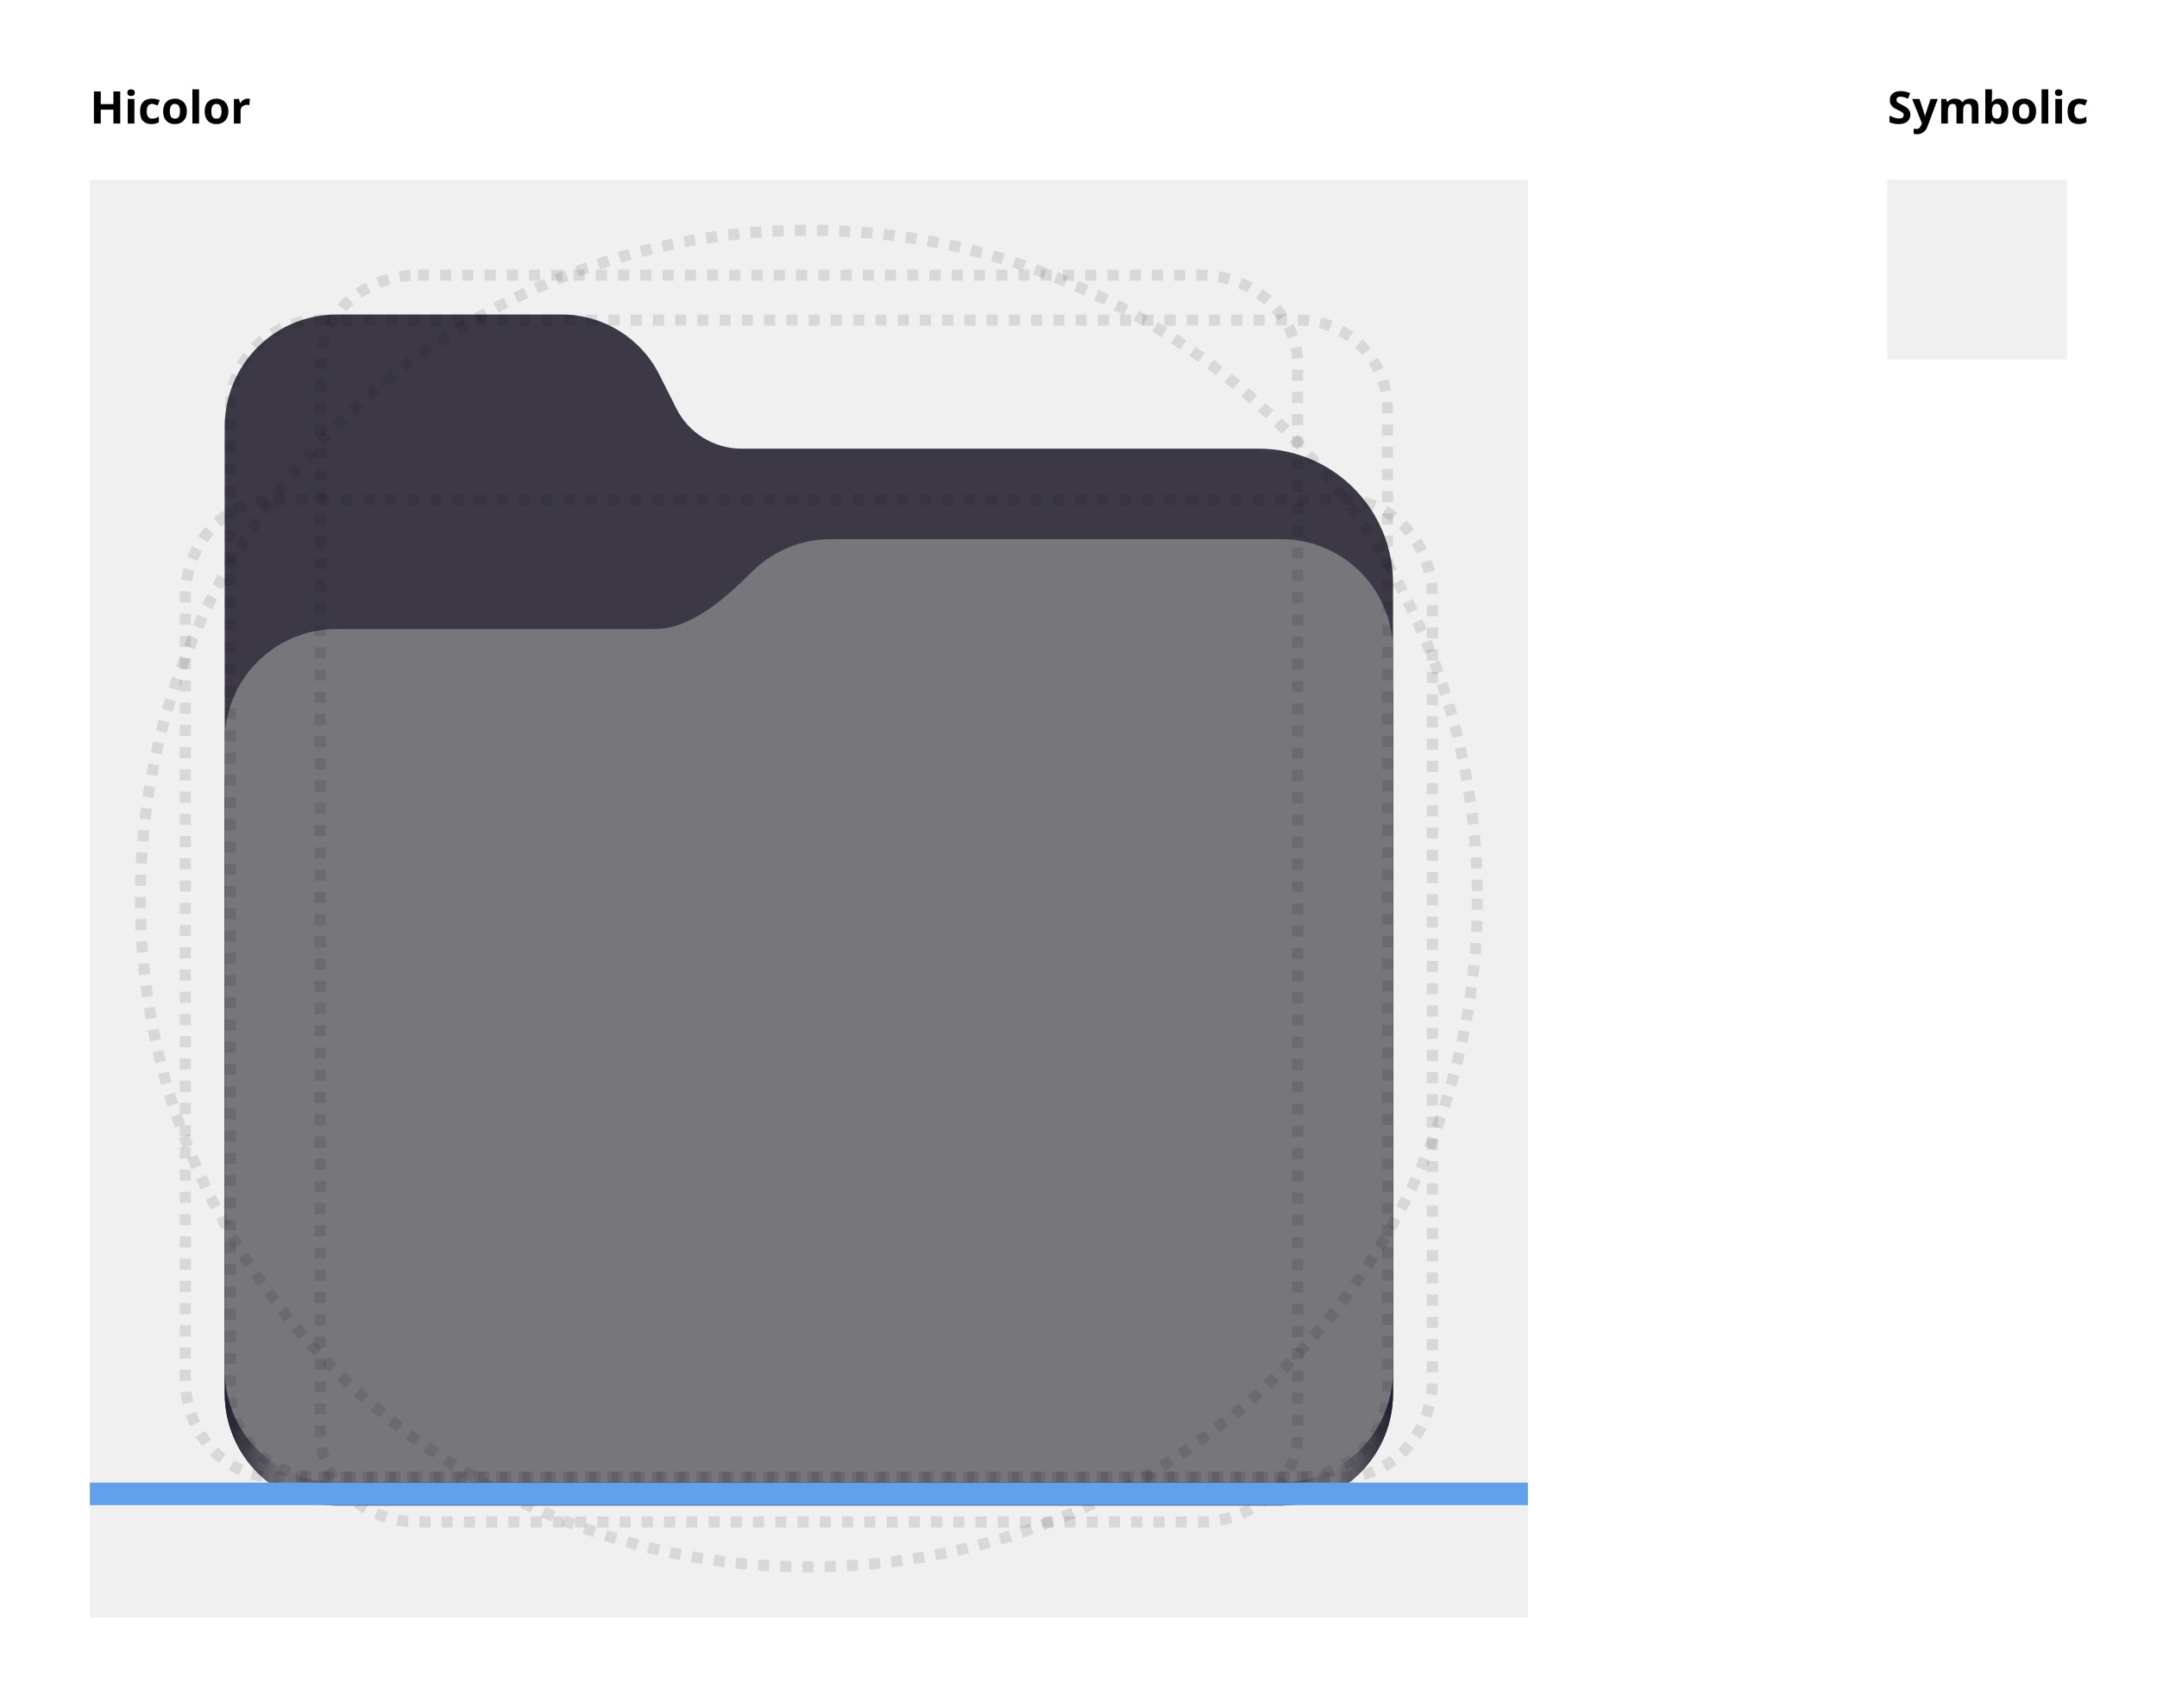
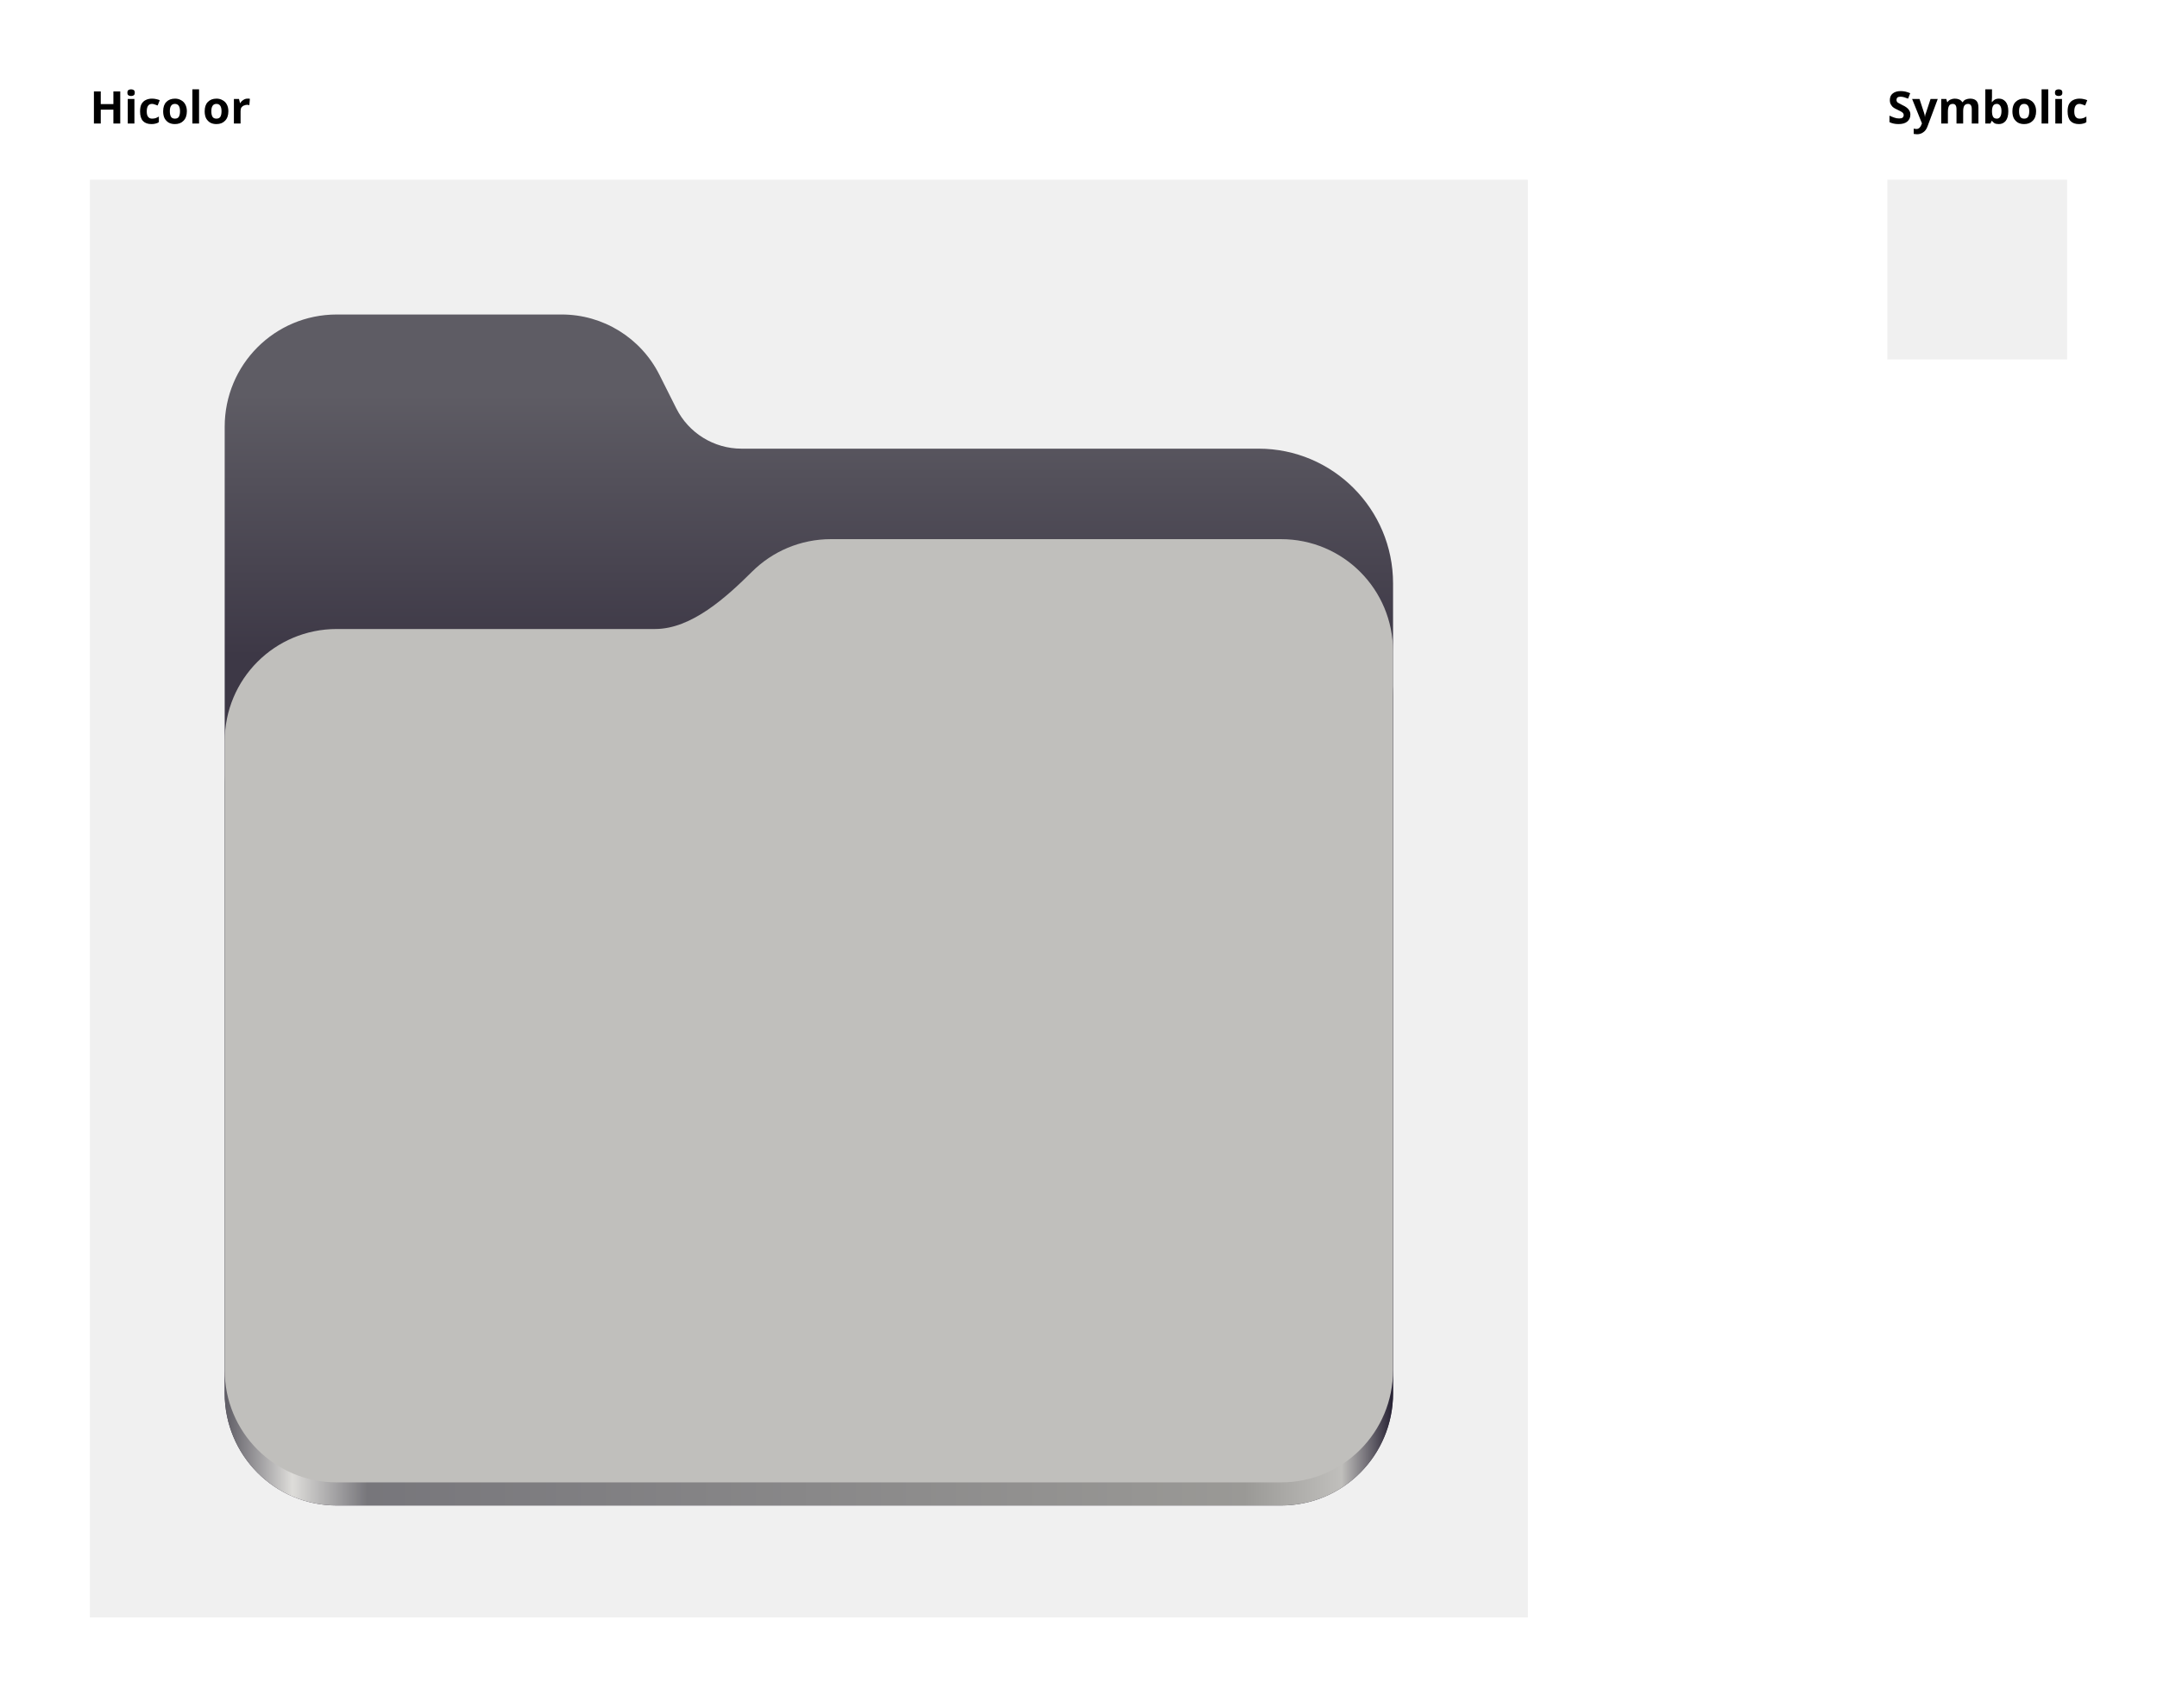
- <svg xmlns="http://www.w3.org/2000/svg" xmlns:xlink="http://www.w3.org/1999/xlink" width="192" height="152" id="svg11300" version="1.0" style="display:inline;enable-background:new" viewBox="0 0 192 152" xml:space="preserve">
+ <svg xmlns="http://www.w3.org/2000/svg" xmlns:xlink="http://www.w3.org/1999/xlink" width="192" height="152" id="svg11300" version="1.0" style="display:inline;enable-background:new" viewBox="0 0 192 152">
  <defs id="defs3">
+     <linearGradient id="linearGradient1">
+       <stop style="stop-color:#5e5c64;stop-opacity:1" offset="0" id="stop1" />
+       <stop style="stop-color:#3d3846;stop-opacity:1" offset="1" id="stop2" />
+     </linearGradient>
+     <linearGradient id="linearGradient2023">
+       <stop style="stop-color:#5e5c64;stop-opacity:1" offset="0" id="stop2019" />
+       <stop style="stop-color:#deddda;stop-opacity:1" offset="0.058" id="stop2795" />
+       <stop style="stop-color:#77767b;stop-opacity:1" offset="0.122" id="stop2797" />
+       <stop style="stop-color:#9a9996;stop-opacity:1" offset="0.873" id="stop2793" />
+       <stop style="stop-color:#c0bfbc;stop-opacity:1" offset="0.956" id="stop2791" />
+       <stop style="stop-color:#241f31;stop-opacity:1" offset="1" id="stop2021" />
+     </linearGradient>
    <linearGradient y2="236" x2="96" y1="236" x1="32" gradientTransform="translate(604.8168,170.5864)" gradientUnits="userSpaceOnUse" id="linearGradient1099" xlink:href="#linearGradient1036" />
    <linearGradient id="linearGradient1036">
      <stop id="stop1032" offset="0" style="stop-color:#d5d3cf;stop-opacity:1;" />
      <stop id="stop1034" offset="1" style="stop-color:#f6f5f4;stop-opacity:1" />
    </linearGradient>
    <radialGradient r="32" fy="-76" fx="-244" cy="-76" cx="-244" gradientTransform="matrix(0.8833333,0,0,0.8833333,-460.3502,463.1197)" gradientUnits="userSpaceOnUse" id="radialGradient1103" xlink:href="#linearGradient1069" />
    <linearGradient id="linearGradient1069">
      <stop id="stop1065" offset="0" style="stop-color:#d5d3cf;stop-opacity:1" />
      <stop id="stop1067-1" offset="1" style="stop-color:#949390;stop-opacity:1" />
    </linearGradient>
    <linearGradient gradientUnits="userSpaceOnUse" y2="232" x2="64" y1="262.5" x1="64" id="linearGradient1027" xlink:href="#linearGradient1025" gradientTransform="translate(-470.5864,432.8168)" />
    <linearGradient id="linearGradient1025">
      <stop id="stop1021" offset="0" style="stop-color:#9a9996;stop-opacity:1" />
      <stop id="stop1023" offset="1" style="stop-color:#77767b;stop-opacity:1" />
    </linearGradient>
    <clipPath clipPathUnits="userSpaceOnUse" id="clipPath1609-7">
      <path id="path1611-5" d="m 252,116 28,-28 v -8 h -36 v 36 z" style="fill:#e74747;stroke:none;stroke-width:0.25px;stroke-linecap:butt;stroke-linejoin:miter;stroke-opacity:1" />
    </clipPath>
    <linearGradient id="linearGradient1697">
-       <stop id="stop1685" offset="0" style="stop-color:#f6f5f4;stop-opacity:1" />
+       <stop id="stop1685" offset="0" style="stop-color:#deddda;stop-opacity:1" />
      <stop style="stop-color:#eeeeec;stop-opacity:1" offset="0.045" id="stop1687" />
-       <stop id="stop1689" offset="0.091" style="stop-color:#f6f5f4;stop-opacity:1" />
-       <stop style="stop-color:#f6f5f4;stop-opacity:1" offset="0.909" id="stop1691" />
+       <stop id="stop1689" offset="0.091" style="stop-color:#deddda;stop-opacity:1" />
+       <stop style="stop-color:#deddda;stop-opacity:1" offset="0.909" id="stop1691" />
      <stop id="stop1693" offset="0.955" style="stop-color:#eeeeec;stop-opacity:1" />
      <stop id="stop1695" offset="1" style="stop-color:#c0bfbc;stop-opacity:1" />
    </linearGradient>
    <clipPath clipPathUnits="userSpaceOnUse" id="clipPath1289">
      <path style="display:inline;opacity:1;vector-effect:none;fill:none;fill-opacity:1;stroke:#000000;stroke-width:4;stroke-linecap:round;stroke-linejoin:round;stroke-miterlimit:4;stroke-dasharray:none;stroke-dashoffset:0;stroke-opacity:1;marker:none;marker-start:none;marker-mid:none;marker-end:none;paint-order:normal;enable-background:new" d="m 64,-148 h 64 l 64,-64 64,64 h 192 c 17.728,0 32,14.272 32,32 v 288 c 0,17.728 -14.272,32 -32,32 H 256 l -64,-64 -64,64 H 64 C 46.272,204 32,189.728 32,172 v -288 c 0,-17.728 14.409,-34.199 32,-32 z" id="path1291" />
    </clipPath>
    <linearGradient id="paint3_linear-2-6-5" x2="1" gradientUnits="userSpaceOnUse" gradientTransform="matrix(0,6,-12,0,-64,209.9969)">
      <stop stop-color="#C01C27" id="stop91-0-7-4" />
      <stop offset="1" stop-color="#E01B24" id="stop93-2-5-7" />
    </linearGradient>
    <clipPath clipPathUnits="userSpaceOnUse" id="clipPath1609">
      <path id="path1611" d="m 252,116 28,-28 v -8 h -36 v 36 z" style="fill:#e74747;stroke:none;stroke-width:0.25px;stroke-linecap:butt;stroke-linejoin:miter;stroke-opacity:1" />
    </clipPath>
    <clipPath clipPathUnits="userSpaceOnUse" id="clipath_lpe_path-effect1303">
      <circle style="font-variation-settings:normal;display:block;opacity:1;vector-effect:none;fill:#77767b;fill-opacity:1;stroke:none;stroke-width:5.043;stroke-linecap:round;stroke-linejoin:miter;stroke-miterlimit:4;stroke-dasharray:none;stroke-dashoffset:0;stroke-opacity:1;marker:none;marker-start:none;marker-mid:none;marker-end:none;paint-order:normal;stop-color:#000000;stop-opacity:1" id="circle1305" cx="541.884" cy="647.726" r="73.976" />
    </clipPath>
    <linearGradient id="linearGradient1349">
      <stop style="stop-color:#9d9da1;stop-opacity:1" offset="0" id="stop1345" />
      <stop style="stop-color:#77767b;stop-opacity:0.95" offset="1" id="stop1347" />
    </linearGradient>
    <linearGradient id="linearGradient5980">
      <stop id="stop5978" offset="0" style="stop-color:#3d3846;stop-opacity:0;" />
      <stop id="stop5976" offset="1" style="stop-color:#3d3846;stop-opacity:0.252" />
    </linearGradient>
    <linearGradient id="linearGradient4117">
      <stop style="stop-color:#eae9e7;stop-opacity:1" offset="0" id="stop4111" />
      <stop id="stop4113" offset="0.649" style="stop-color:#b5b3ad;stop-opacity:1" />
      <stop style="stop-color:#fcfcfc;stop-opacity:1" offset="1" id="stop4115" />
    </linearGradient>
    <linearGradient id="linearGradient5477">
      <stop style="stop-color:#cacac9;stop-opacity:1" offset="0" id="stop5469" />
      <stop id="stop5471" offset="0.311" style="stop-color:#b0aeab;stop-opacity:0.941" />
      <stop style="stop-color:#6c6b66;stop-opacity:0.949" offset="0.688" id="stop5473" />
      <stop style="stop-color:#d6d6d4;stop-opacity:0.966" offset="1" id="stop5475" />
    </linearGradient>
    <linearGradient id="linearGradient6142">
      <stop style="stop-color:#ffffff;stop-opacity:1;" offset="0" id="stop6138" />
      <stop style="stop-color:#ffffff;stop-opacity:0;" offset="1" id="stop6140" />
    </linearGradient>
    <radialGradient xlink:href="#linearGradient1349" id="radialGradient783" gradientUnits="userSpaceOnUse" gradientTransform="matrix(0.9825404,0,0,0.9825404,-1.711874,16.29163)" cx="81.936" cy="33.185" fx="81.936" fy="33.185" r="57.276" />
    <radialGradient xlink:href="#linearGradient5980" id="radialGradient791" gradientUnits="userSpaceOnUse" gradientTransform="matrix(3.933225,-7.2858454e-7,6.4450347e-7,3.479318,-222.9252,-173.5546)" cx="76" cy="65.977" fx="76" fy="65.977" r="13.221" />
    <radialGradient xlink:href="#linearGradient4117" id="radialGradient799" gradientUnits="userSpaceOnUse" gradientTransform="matrix(2.815054,0.01105706,-0.01047197,2.666092,-242.36,-102.5032)" cx="134.309" cy="55.279" fx="134.309" fy="55.279" r="58.46" />
    <radialGradient xlink:href="#linearGradient5477" id="radialGradient809" gradientUnits="userSpaceOnUse" gradientTransform="matrix(4.900549,0.150428,-0.2360238,7.689032,-638.5353,-2206.847)" cx="183.525" cy="320.794" fx="183.525" fy="320.794" r="20.486" />
    <radialGradient xlink:href="#linearGradient6142" id="radialGradient821" gradientUnits="userSpaceOnUse" gradientTransform="matrix(37.75863,0,0,19.73921,-7268.898,-1304.003)" cx="197.719" cy="68.107" fx="197.719" fy="68.107" r="2.5" />
    <radialGradient xlink:href="#linearGradient6142" id="radialGradient833" gradientUnits="userSpaceOnUse" gradientTransform="matrix(37.75863,0,0,19.73921,-7375.666,-1304.003)" cx="197.747" cy="69.253" fx="197.747" fy="69.253" r="2.5" />
    <radialGradient xlink:href="#linearGradient1349" id="radialGradient841" gradientUnits="userSpaceOnUse" gradientTransform="matrix(0.9825404,0,0,0.9825404,-1.711874,16.29163)" cx="81.936" cy="33.185" fx="81.936" fy="33.185" r="57.276" />
    <radialGradient xlink:href="#linearGradient5980" id="radialGradient849" gradientUnits="userSpaceOnUse" gradientTransform="matrix(3.933225,-7.2858454e-7,6.4450347e-7,3.479318,-222.9252,-173.5546)" cx="76" cy="65.977" fx="76" fy="65.977" r="13.221" />
    <radialGradient xlink:href="#linearGradient4117" id="radialGradient857" gradientUnits="userSpaceOnUse" gradientTransform="matrix(2.815054,0.01105706,-0.01047197,2.666092,-242.36,-102.5032)" cx="134.309" cy="55.279" fx="134.309" fy="55.279" r="58.46" />
    <radialGradient xlink:href="#linearGradient5477" id="radialGradient867" gradientUnits="userSpaceOnUse" gradientTransform="matrix(4.900549,0.150428,-0.2360238,7.689032,-638.5353,-2206.847)" cx="183.525" cy="320.794" fx="183.525" fy="320.794" r="20.486" />
    <radialGradient xlink:href="#linearGradient6142" id="radialGradient879" gradientUnits="userSpaceOnUse" gradientTransform="matrix(37.75863,0,0,19.73921,-7268.898,-1304.003)" cx="197.719" cy="68.107" fx="197.719" fy="68.107" r="2.5" />
    <radialGradient xlink:href="#linearGradient6142" id="radialGradient891" gradientUnits="userSpaceOnUse" gradientTransform="matrix(37.75863,0,0,19.73921,-7375.666,-1304.003)" cx="197.747" cy="69.253" fx="197.747" fy="69.253" r="2.5" />
    <radialGradient xlink:href="#linearGradient1349" id="radialGradient3620" gradientUnits="userSpaceOnUse" gradientTransform="matrix(0.9825404,0,0,0.9825404,-1.711874,16.29163)" cx="81.936" cy="33.185" fx="81.936" fy="33.185" r="57.276" />
    <radialGradient xlink:href="#linearGradient5980" id="radialGradient3628" gradientUnits="userSpaceOnUse" gradientTransform="matrix(3.933225,-7.2858454e-7,6.4450347e-7,3.479318,-222.9252,-173.5546)" cx="76" cy="65.977" fx="76" fy="65.977" r="13.221" />
    <radialGradient xlink:href="#linearGradient4117" id="radialGradient3636" gradientUnits="userSpaceOnUse" gradientTransform="matrix(2.815054,0.01105706,-0.01047197,2.666092,-242.36,-102.5032)" cx="134.309" cy="55.279" fx="134.309" fy="55.279" r="58.46" />
    <radialGradient xlink:href="#linearGradient5477" id="radialGradient3646" gradientUnits="userSpaceOnUse" gradientTransform="matrix(4.900549,0.150428,-0.2360238,7.689032,-638.5353,-2206.847)" cx="183.525" cy="320.794" fx="183.525" fy="320.794" r="20.486" />
    <radialGradient xlink:href="#linearGradient6142" id="radialGradient3658" gradientUnits="userSpaceOnUse" gradientTransform="matrix(37.75863,0,0,19.73921,-7268.898,-1304.003)" cx="197.719" cy="68.107" fx="197.719" fy="68.107" r="2.5" />
    <radialGradient xlink:href="#linearGradient6142" id="radialGradient3670" gradientUnits="userSpaceOnUse" gradientTransform="matrix(37.75863,0,0,19.73921,-7375.666,-1304.003)" cx="197.747" cy="69.253" fx="197.747" fy="69.253" r="2.5" />
    <radialGradient xlink:href="#linearGradient1349" id="radialGradient3678" gradientUnits="userSpaceOnUse" gradientTransform="matrix(0.9825404,0,0,0.9825404,-1.711874,16.29163)" cx="81.936" cy="33.185" fx="81.936" fy="33.185" r="57.276" />
    <radialGradient xlink:href="#linearGradient5980" id="radialGradient3686" gradientUnits="userSpaceOnUse" gradientTransform="matrix(3.933225,-7.2858454e-7,6.4450347e-7,3.479318,-222.9252,-173.5546)" cx="76" cy="65.977" fx="76" fy="65.977" r="13.221" />
    <radialGradient xlink:href="#linearGradient4117" id="radialGradient3694" gradientUnits="userSpaceOnUse" gradientTransform="matrix(2.815054,0.01105706,-0.01047197,2.666092,-242.36,-102.5032)" cx="134.309" cy="55.279" fx="134.309" fy="55.279" r="58.46" />
    <radialGradient xlink:href="#linearGradient5477" id="radialGradient3704" gradientUnits="userSpaceOnUse" gradientTransform="matrix(4.900549,0.150428,-0.2360238,7.689032,-638.5353,-2206.847)" cx="183.525" cy="320.794" fx="183.525" fy="320.794" r="20.486" />
    <radialGradient xlink:href="#linearGradient6142" id="radialGradient3716" gradientUnits="userSpaceOnUse" gradientTransform="matrix(37.75863,0,0,19.73921,-7268.898,-1304.003)" cx="197.719" cy="68.107" fx="197.719" fy="68.107" r="2.5" />
    <radialGradient xlink:href="#linearGradient6142" id="radialGradient3728" gradientUnits="userSpaceOnUse" gradientTransform="matrix(37.75863,0,0,19.73921,-7375.666,-1304.003)" cx="197.747" cy="69.253" fx="197.747" fy="69.253" r="2.5" />
    <radialGradient xlink:href="#linearGradient1349" id="radialGradient8132" gradientUnits="userSpaceOnUse" gradientTransform="matrix(0.9825404,0,0,0.9825404,-1.711874,16.29163)" cx="81.936" cy="33.185" fx="81.936" fy="33.185" r="57.276" />
    <radialGradient xlink:href="#linearGradient5980" id="radialGradient8140" gradientUnits="userSpaceOnUse" gradientTransform="matrix(3.933225,-7.2858454e-7,6.4450347e-7,3.479318,-222.9252,-173.5546)" cx="76" cy="65.977" fx="76" fy="65.977" r="13.221" />
    <radialGradient xlink:href="#linearGradient4117" id="radialGradient8148" gradientUnits="userSpaceOnUse" gradientTransform="matrix(2.815054,0.01105706,-0.01047197,2.666092,-242.36,-102.5032)" cx="134.309" cy="55.279" fx="134.309" fy="55.279" r="58.46" />
    <radialGradient xlink:href="#linearGradient5477" id="radialGradient8158" gradientUnits="userSpaceOnUse" gradientTransform="matrix(4.900549,0.150428,-0.2360238,7.689032,-638.5353,-2206.847)" cx="183.525" cy="320.794" fx="183.525" fy="320.794" r="20.486" />
    <radialGradient xlink:href="#linearGradient6142" id="radialGradient8170" gradientUnits="userSpaceOnUse" gradientTransform="matrix(37.75863,0,0,19.73921,-7268.898,-1304.003)" cx="197.719" cy="68.107" fx="197.719" fy="68.107" r="2.5" />
    <radialGradient xlink:href="#linearGradient6142" id="radialGradient8182" gradientUnits="userSpaceOnUse" gradientTransform="matrix(37.75863,0,0,19.73921,-7375.666,-1304.003)" cx="197.747" cy="69.253" fx="197.747" fy="69.253" r="2.5" />
    <linearGradient xlink:href="#linearGradient6142" id="linearGradient8666" x1="1311.193" y1="-107.827" x2="1311.193" y2="-109.827" gradientUnits="userSpaceOnUse" gradientTransform="translate(0,4)" />
    <clipPath clipPathUnits="userSpaceOnUse" id="clipath_lpe_path-effect4888">
-       <circle style="font-variation-settings:normal;display:none;opacity:1;vector-effect:none;fill:#77767b;fill-opacity:1;stroke:none;stroke-width:5.043;stroke-linecap:round;stroke-linejoin:miter;stroke-miterlimit:4;stroke-dasharray:none;stroke-dashoffset:0;stroke-opacity:1;marker:none;marker-start:none;marker-mid:none;marker-end:none;paint-order:normal;stop-color:#000000;stop-opacity:1" id="circle4894" cx="541.884" cy="647.726" r="73.976" />
-       <path id="lpe_path-effect4888" style="font-variation-settings:normal;display:block;opacity:1;vector-effect:none;fill:#77767b;fill-opacity:1;stroke:none;stroke-width:5.043;stroke-linecap:round;stroke-linejoin:miter;stroke-miterlimit:4;stroke-dasharray:none;stroke-dashoffset:0;stroke-opacity:1;marker:none;marker-start:none;marker-mid:none;marker-end:none;paint-order:normal;stop-color:#000000;stop-opacity:1" class="powerclip" d="M 402.347,470.975 H 681.214 V 791.621 H 402.347 Z m 213.513,176.751 a 73.976,73.976 0 0 0 -73.976,-73.976 73.976,73.976 0 0 0 -73.976,73.976 73.976,73.976 0 0 0 73.976,73.976 73.976,73.976 0 0 0 73.976,-73.976 z" />
+       <circle style="font-variation-settings:normal;display:block;opacity:1;vector-effect:none;fill:#77767b;fill-opacity:1;stroke:none;stroke-width:5.043;stroke-linecap:round;stroke-linejoin:miter;stroke-miterlimit:4;stroke-dasharray:none;stroke-dashoffset:0;stroke-opacity:1;marker:none;marker-start:none;marker-mid:none;marker-end:none;paint-order:normal;stop-color:#000000;stop-opacity:1" id="circle4894" cx="541.884" cy="647.726" r="73.976" />
    </clipPath>
    <clipPath clipPathUnits="userSpaceOnUse" id="clipath_lpe_path-effect5163">
-       <circle style="font-variation-settings:normal;display:none;opacity:1;vector-effect:none;fill:#77767b;fill-opacity:1;stroke:none;stroke-width:5.043;stroke-linecap:round;stroke-linejoin:miter;stroke-miterlimit:4;stroke-dasharray:none;stroke-dashoffset:0;stroke-opacity:1;marker:none;marker-start:none;marker-mid:none;marker-end:none;paint-order:normal;stop-color:#000000;stop-opacity:1" id="circle5169" cx="541.884" cy="647.726" r="73.976" />
-       <path id="lpe_path-effect5163" style="font-variation-settings:normal;display:block;opacity:1;vector-effect:none;fill:#77767b;fill-opacity:1;stroke:none;stroke-width:5.043;stroke-linecap:round;stroke-linejoin:miter;stroke-miterlimit:4;stroke-dasharray:none;stroke-dashoffset:0;stroke-opacity:1;marker:none;marker-start:none;marker-mid:none;marker-end:none;paint-order:normal;stop-color:#000000;stop-opacity:1" class="powerclip" d="M 400.765,485.145 H 682.796 V 805.791 H 400.765 Z m 215.094,162.581 a 73.976,73.976 0 0 0 -73.976,-73.976 73.976,73.976 0 0 0 -73.976,73.976 73.976,73.976 0 0 0 73.976,73.976 73.976,73.976 0 0 0 73.976,-73.976 z" />
+       <circle style="font-variation-settings:normal;display:block;opacity:1;vector-effect:none;fill:#77767b;fill-opacity:1;stroke:none;stroke-width:5.043;stroke-linecap:round;stroke-linejoin:miter;stroke-miterlimit:4;stroke-dasharray:none;stroke-dashoffset:0;stroke-opacity:1;marker:none;marker-start:none;marker-mid:none;marker-end:none;paint-order:normal;stop-color:#000000;stop-opacity:1" id="circle5169" cx="541.884" cy="647.726" r="73.976" />
    </clipPath>
    <clipPath clipPathUnits="userSpaceOnUse" id="clipath_lpe_path-effect6171">
-       <circle style="font-variation-settings:normal;display:none;opacity:1;vector-effect:none;fill:#77767b;fill-opacity:1;stroke:none;stroke-width:5.043;stroke-linecap:round;stroke-linejoin:miter;stroke-miterlimit:4;stroke-dasharray:none;stroke-dashoffset:0;stroke-opacity:1;marker:none;marker-start:none;marker-mid:none;marker-end:none;paint-order:normal;stop-color:#000000;stop-opacity:1" id="circle6177" cx="541.884" cy="647.726" r="73.976" />
-       <path id="lpe_path-effect6171" style="font-variation-settings:normal;display:block;opacity:1;vector-effect:none;fill:#77767b;fill-opacity:1;stroke:none;stroke-width:5.043;stroke-linecap:round;stroke-linejoin:miter;stroke-miterlimit:4;stroke-dasharray:none;stroke-dashoffset:0;stroke-opacity:1;marker:none;marker-start:none;marker-mid:none;marker-end:none;paint-order:normal;stop-color:#000000;stop-opacity:1" class="powerclip" d="M 382.217,389.64 H 701.343 V 805.791 H 382.217 Z m 233.642,258.086 a 73.976,73.976 0 0 0 -73.976,-73.976 73.976,73.976 0 0 0 -73.976,73.976 73.976,73.976 0 0 0 73.976,73.976 73.976,73.976 0 0 0 73.976,-73.976 z" />
+       <circle style="font-variation-settings:normal;display:block;opacity:1;vector-effect:none;fill:#77767b;fill-opacity:1;stroke:none;stroke-width:5.043;stroke-linecap:round;stroke-linejoin:miter;stroke-miterlimit:4;stroke-dasharray:none;stroke-dashoffset:0;stroke-opacity:1;marker:none;marker-start:none;marker-mid:none;marker-end:none;paint-order:normal;stop-color:#000000;stop-opacity:1" id="circle6177" cx="541.884" cy="647.726" r="73.976" />
    </clipPath>
    <clipPath clipPathUnits="userSpaceOnUse" id="clipath_lpe_path-effect6198">
-       <circle style="font-variation-settings:normal;display:none;opacity:1;vector-effect:none;fill:#77767b;fill-opacity:1;stroke:none;stroke-width:5.043;stroke-linecap:round;stroke-linejoin:miter;stroke-miterlimit:4;stroke-dasharray:none;stroke-dashoffset:0;stroke-opacity:1;marker:none;marker-start:none;marker-mid:none;marker-end:none;paint-order:normal;stop-color:#000000;stop-opacity:1" id="circle6204" cx="541.884" cy="647.726" r="73.976" />
-       <path id="lpe_path-effect6198" style="font-variation-settings:normal;display:block;opacity:1;vector-effect:none;fill:#77767b;fill-opacity:1;stroke:none;stroke-width:5.043;stroke-linecap:round;stroke-linejoin:miter;stroke-miterlimit:4;stroke-dasharray:none;stroke-dashoffset:0;stroke-opacity:1;marker:none;marker-start:none;marker-mid:none;marker-end:none;paint-order:normal;stop-color:#000000;stop-opacity:1" class="powerclip" d="M 366.762,389.64 H 716.8 V 805.791 H 366.762 Z m 249.098,258.086 a 73.976,73.976 0 0 0 -73.976,-73.976 73.976,73.976 0 0 0 -73.976,73.976 73.976,73.976 0 0 0 73.976,73.976 73.976,73.976 0 0 0 73.976,-73.976 z" />
+       <circle style="font-variation-settings:normal;display:block;opacity:1;vector-effect:none;fill:#77767b;fill-opacity:1;stroke:none;stroke-width:5.043;stroke-linecap:round;stroke-linejoin:miter;stroke-miterlimit:4;stroke-dasharray:none;stroke-dashoffset:0;stroke-opacity:1;marker:none;marker-start:none;marker-mid:none;marker-end:none;paint-order:normal;stop-color:#000000;stop-opacity:1" id="circle6204" cx="541.884" cy="647.726" r="73.976" />
    </clipPath>
    <clipPath clipPathUnits="userSpaceOnUse" id="clipPath984">
      <circle style="font-variation-settings:normal;display:block;opacity:1;vector-effect:none;fill:#77767b;fill-opacity:1;stroke:none;stroke-width:5.043;stroke-linecap:round;stroke-linejoin:miter;stroke-miterlimit:4;stroke-dasharray:none;stroke-dashoffset:0;stroke-opacity:1;marker:none;marker-start:none;marker-mid:none;marker-end:none;paint-order:normal;stop-color:#000000;stop-opacity:1" id="circle986" cx="541.884" cy="647.726" r="73.976" />
    </clipPath>
    <linearGradient id="bg-gradient-2">
      <stop style="stop-color:#3584e4;stop-opacity:1" offset="0" id="stop13402" />
      <stop style="stop-color:#62a0ea;stop-opacity:1" offset="1" id="stop13404" />
    </linearGradient>
-     <linearGradient xlink:href="#linearGradient2023-5" id="linearGradient2025-7" x1="2689.252" y1="-1106.803" x2="2918.07" y2="-1106.803" gradientUnits="userSpaceOnUse" />
-     <linearGradient id="linearGradient2023-5">
-       <stop style="stop-color:#241f31;stop-opacity:1;" offset="0" id="stop2019-3" />
-       <stop style="stop-color:#77767b;stop-opacity:1;" offset="0.05" id="stop2795-5" />
-       <stop style="stop-color:#3d3846;stop-opacity:1;" offset="0.12" id="stop2797-6" />
-       <stop style="stop-color:#3d3846;stop-opacity:1;" offset="0.88" id="stop2793-2" />
-       <stop style="stop-color:#77767b;stop-opacity:1;" offset="0.95" id="stop2791-9" />
-       <stop style="stop-color:#241f31;stop-opacity:1;" offset="1" id="stop2021-1" />
-     </linearGradient>
+     <linearGradient xlink:href="#linearGradient2023" id="linearGradient2025" x1="2689.252" y1="-1106.803" x2="2918.07" y2="-1106.803" gradientUnits="userSpaceOnUse" />
+     <linearGradient xlink:href="#linearGradient1" id="linearGradient2" x1="2759.331" y1="-1310.744" x2="2759.331" y2="-1259.624" gradientUnits="userSpaceOnUse" />
  </defs>
  <g id="layer1" style="display:inline" transform="translate(8,-156)">
    <g id="layer4" style="display:inline">
      <rect y="172" x="9.2651362e-08" height="128" width="128" id="hicolor" style="display:inline;overflow:visible;visibility:visible;fill:#f0f0f0;fill-opacity:0;fill-rule:nonzero;stroke:none;stroke-width:0.5;marker:none;enable-background:accumulate" />
      <rect style="display:inline;overflow:visible;visibility:visible;fill:#f0f0f0;fill-opacity:0;fill-rule:nonzero;stroke:none;stroke-width:0.5;marker:none;enable-background:accumulate" id="symbolic" width="16" height="16" x="160" y="172" />
    </g>
    <g id="layer2" style="display:inline">
      <g style="display:inline;fill:#000000;enable-background:new" transform="matrix(7.991171,0,0,8.003641,-167.7909,-4846.078)" id="g12027" />
      <rect style="display:inline;overflow:visible;visibility:visible;fill:#f0f0f0;fill-opacity:1;fill-rule:nonzero;stroke:none;stroke-width:0.5;marker:none;enable-background:accumulate" id="128" width="128" height="128" x="9.2651362e-08" y="172" />
      <g id="g883" style="fill:none;fill-opacity:0.251;stroke:#a579b3;stroke-opacity:1" transform="translate(-24,24)" />
      <g id="g900" style="fill:none;fill-opacity:0.251;stroke:#a579b3;stroke-opacity:1" transform="translate(-24,24)" />
      <rect y="172" x="160" height="16" width="16" id="16" style="display:inline;overflow:visible;visibility:visible;fill:#f0f0f0;fill-opacity:1;fill-rule:nonzero;stroke:none;stroke-width:0.5;marker:none;enable-background:accumulate" />
      <text xml:space="preserve" style="font-style:normal;font-variant:normal;font-weight:bold;font-stretch:normal;font-size:4px;line-height:125%;font-family:Cantarell;-inkscape-font-specification:'Cantarell, Bold';text-align:start;writing-mode:lr-tb;text-anchor:start;display:inline;fill:#000000;fill-opacity:1;stroke:none;stroke-width:0.333;enable-background:new" x="0" y="167" id="text863">
        <tspan style="font-size:4px;stroke-width:0.333" id="tspan861" x="0" y="167">Hicolor</tspan>
      </text>
      <text id="text867" y="167" x="160" style="font-style:normal;font-variant:normal;font-weight:bold;font-stretch:normal;font-size:4px;line-height:125%;font-family:Cantarell;-inkscape-font-specification:'Cantarell, Bold';text-align:start;writing-mode:lr-tb;text-anchor:start;display:inline;fill:#000000;fill-opacity:1;stroke:none;stroke-width:0.333;enable-background:new" xml:space="preserve">
        <tspan y="167" x="160" id="tspan865" style="font-size:4px;stroke-width:0.333">Symbolic</tspan>
      </text>
    </g>
    <g id="layer9" style="display:inline" />
-     <g id="g824-6" transform="matrix(0.1744994,0,0,0.1744994,82.26277,442.1759)" style="display:inline;stroke-width:1.264;enable-background:new">
-       <g id="g973-1" clip-path="url(#clipath_lpe_path-effect4888)" transform="matrix(0.3623406,0,0,0.3623406,2607.352,-1374.265)" style="stroke-width:0.986">
-         <path style="font-variation-settings:normal;opacity:1;vector-effect:none;fill:#77767b;fill-opacity:1;stroke:none;stroke-width:4.974;stroke-linecap:round;stroke-linejoin:miter;stroke-miterlimit:4;stroke-dasharray:none;stroke-dashoffset:0;stroke-opacity:1;marker:none;marker-start:none;marker-mid:none;marker-end:none;paint-order:normal;stop-color:#000000;stop-opacity:1" id="rect257-7" width="268.867" height="310.646" x="407.347" y="475.975" rx="20.201" ry="20.673" d="m 427.547,475.975 h 228.466 c 11.191,0 20.201,9.22 20.201,20.673 v 269.299 c 0,11.453 -9.01,20.673 -20.201,20.673 H 427.547 c -11.191,0 -20.201,-9.22 -20.201,-20.673 V 496.649 c 0,-11.453 9.01,-20.673 20.201,-20.673 z" />
-         <path style="font-variation-settings:normal;display:inline;vector-effect:none;fill:#434348;fill-opacity:1;stroke:none;stroke-width:0.249;stroke-linecap:round;stroke-linejoin:miter;stroke-miterlimit:4;stroke-dasharray:none;stroke-dashoffset:0;stroke-opacity:1;-inkscape-stroke:none;marker:none;marker-start:none;marker-mid:none;marker-end:none;paint-order:normal;enable-background:new;stop-color:#000000" id="rect9829" width="268.867" height="74.188" x="407.347" y="647.524" d="M 407.347,647.524 H 676.214 v 74.188 H 407.347 Z" />
-       </g>
-       <g transform="matrix(0.6596291,0,0,0.6596291,2067.515,-1275.499)" style="display:inline;stroke-width:0.959;enable-background:new" id="g65-2">
-         <path style="display:inline;opacity:1;vector-effect:none;fill:#3d3846;fill-opacity:1;stroke:none;stroke-width:0.048px;stroke-linecap:butt;stroke-linejoin:miter;stroke-miterlimit:4;stroke-dasharray:none;stroke-dashoffset:0;stroke-opacity:1;marker:none;marker-start:none;marker-mid:none;marker-end:none;paint-order:normal;enable-background:new" d="M 1302.786,-65.491 V 211.824 a 17.929,17.929 135 0 1 -17.929,17.929 l -337.715,0 A 17.929,17.929 45 0 1 929.214,211.824 V -65.491 a 17.929,17.929 135 0 1 17.929,-17.929 h 337.715 a 17.929,17.929 45 0 1 17.929,17.929 z" id="path63-0" />
-       </g>
-       <rect style="fill:#1c71d8;fill-opacity:1;stroke:none;stroke-width:0.573;stroke-linecap:round;stop-color:#000000" id="rect1457-2" width="234.958" height="194.843" x="2686.182" y="-1324.795" rx="5.801" ry="5.801" />
-     </g>
-     <g id="g5159" transform="matrix(0.1217438,0,0,0.1217438,229.6717,444.9832)" style="display:inline;stroke-width:1.264;enable-background:new">
-       <g id="g5151" clip-path="url(#clipath_lpe_path-effect5163)" transform="matrix(0.3623406,0,0,0.3623406,2607.352,-1374.265)" style="stroke-width:0.986">
-         <path style="font-variation-settings:normal;opacity:1;vector-effect:none;fill:#77767b;fill-opacity:1;stroke:none;stroke-width:4.974;stroke-linecap:round;stroke-linejoin:miter;stroke-miterlimit:4;stroke-dasharray:none;stroke-dashoffset:0;stroke-opacity:1;marker:none;marker-start:none;marker-mid:none;marker-end:none;paint-order:normal;stop-color:#000000;stop-opacity:1" id="path5147" width="272.03" height="310.646" x="405.765" y="490.145" rx="20.438" ry="20.673" d="m 426.204,490.145 h 231.153 c 11.323,0 20.438,9.22 20.438,20.673 v 269.299 c 0,11.453 -9.116,20.673 -20.438,20.673 H 426.204 c -11.323,0 -20.438,-9.22 -20.438,-20.673 V 510.818 c 0,-11.453 9.116,-20.673 20.438,-20.673 z" />
-         <path style="font-variation-settings:normal;opacity:1;vector-effect:none;fill:#434348;fill-opacity:1;stroke:none;stroke-width:0.044;stroke-linecap:round;stroke-linejoin:miter;stroke-miterlimit:4;stroke-dasharray:none;stroke-dashoffset:0;stroke-opacity:1;-inkscape-stroke:none;marker:none;marker-start:none;marker-mid:none;marker-end:none;paint-order:normal;stop-color:#000000;stop-opacity:1" id="rect9154" width="271.478" height="58.952" x="405.87" y="650.822" d="m 405.87,650.822 h 271.478 v 58.952 H 405.87 Z" />
-       </g>
-       <g transform="matrix(0.6596291,0,0,0.6596291,2067.515,-1275.499)" style="display:inline;stroke-width:0.959;enable-background:new" id="g5155">
-         <path style="display:inline;opacity:1;vector-effect:none;fill:#3d3846;fill-opacity:1;stroke:none;stroke-width:0.048px;stroke-linecap:butt;stroke-linejoin:miter;stroke-miterlimit:4;stroke-dasharray:none;stroke-dashoffset:0;stroke-opacity:1;marker:none;marker-start:none;marker-mid:none;marker-end:none;paint-order:normal;enable-background:new" d="M 1302.786,-58.985 V 203.456 a 24.434,24.434 135 0 1 -24.434,24.434 l -324.703,0 A 24.434,24.434 45 0 1 929.214,203.456 V -58.985 a 24.434,24.434 135 0 1 24.434,-24.434 h 324.703 a 24.434,24.434 45 0 1 24.434,24.434 z" id="path5153" />
-       </g>
-       <rect style="fill:#1c71d8;fill-opacity:1;stroke:none;stroke-width:0.559;stroke-linecap:round;stop-color:#000000" id="rect5157" width="229.991" height="188.921" x="2688.666" y="-1322.312" rx="7.298" ry="7.298" />
-     </g>
-     <g id="g6167" transform="matrix(0.08927877,0,0,0.08927877,315.6926,450.7877)" style="display:inline;stroke-width:1.264;enable-background:new">
-       <g id="g6159" clip-path="url(#clipath_lpe_path-effect6171)" transform="matrix(0.3623406,0,0,0.3623406,2607.352,-1374.265)" style="stroke-width:0.986">
-         <path style="font-variation-settings:normal;opacity:1;vector-effect:none;fill:#77767b;fill-opacity:1;stroke:none;stroke-width:4.974;stroke-linecap:round;stroke-linejoin:miter;stroke-miterlimit:4;stroke-dasharray:none;stroke-dashoffset:0;stroke-opacity:1;marker:none;marker-start:none;marker-mid:none;marker-end:none;paint-order:normal;stop-color:#000000;stop-opacity:1" id="path6155" width="309.125" height="310.646" x="387.217" y="490.145" rx="23.226" ry="20.673" d="m 410.443,490.145 h 262.674 c 12.867,0 23.226,9.22 23.226,20.673 v 269.299 c 0,11.453 -10.359,20.673 -23.226,20.673 h -262.674 c -12.867,0 -23.226,-9.22 -23.226,-20.673 V 510.818 c 0,-11.453 10.359,-20.673 23.226,-20.673 z" />
-         <path style="fill:#434348;fill-opacity:1;stroke-width:0.986;stroke-linecap:round;stop-color:#000000" id="path6157" width="309.125" height="310.646" x="387.217" y="394.64" rx="0" ry="0" d="M 387.217,394.64 H 696.343 V 705.286 H 387.217 Z" />
-       </g>
-       <g transform="matrix(0.6596291,0,0,0.6596291,2067.515,-1275.499)" style="display:inline;stroke-width:0.959;enable-background:new" id="g6163">
-         <path style="display:inline;opacity:1;vector-effect:none;fill:#3d3846;fill-opacity:1;stroke:none;stroke-width:0.047px;stroke-linecap:butt;stroke-linejoin:miter;stroke-miterlimit:4;stroke-dasharray:none;stroke-dashoffset:0;stroke-opacity:1;marker:none;marker-start:none;marker-mid:none;marker-end:none;paint-order:normal;enable-background:new" d="M 1302.786,-50.065 V 188.876 a 33.355,33.355 135 0 1 -33.355,33.355 H 962.569 A 33.355,33.355 45 0 1 929.214,188.876 V -50.065 a 33.355,33.355 135 0 1 33.355,-33.355 l 306.863,0 a 33.355,33.355 45 0 1 33.355,33.355 z" id="path6161" />
-       </g>
-       <rect style="fill:#1c71d8;fill-opacity:1;stroke:none;stroke-width:0.537;stroke-linecap:round;stop-color:#000000" id="rect6165" width="224.017" height="179.214" x="2691.652" y="-1319.325" rx="9.913" ry="9.913" />
-     </g>
-     <g id="g6194" transform="matrix(0.06493001,0,0,0.06493001,380.9583,461.3911)" style="display:inline;stroke-width:1.264;enable-background:new">
-       <g id="g6186" clip-path="url(#clipath_lpe_path-effect6198)" transform="matrix(0.3623406,0,0,0.3623406,2607.352,-1374.265)" style="stroke-width:0.986">
-         <path style="font-variation-settings:normal;opacity:1;vector-effect:none;fill:#77767b;fill-opacity:1;stroke:none;stroke-width:4.974;stroke-linecap:round;stroke-linejoin:miter;stroke-miterlimit:4;stroke-dasharray:none;stroke-dashoffset:0;stroke-opacity:1;marker:none;marker-start:none;marker-mid:none;marker-end:none;paint-order:normal;stop-color:#000000;stop-opacity:1" id="path6182" width="340.038" height="310.646" x="371.762" y="490.145" rx="25.548" ry="20.673" d="m 397.31,490.145 h 288.942 c 14.154,0 25.548,9.22 25.548,20.673 v 269.299 c 0,11.453 -11.394,20.673 -25.548,20.673 H 397.31 c -14.154,0 -25.548,-9.22 -25.548,-20.673 V 510.818 c 0,-11.453 11.394,-20.673 25.548,-20.673 z" />
-         <path style="fill:#434348;fill-opacity:1;stroke-width:0.986;stroke-linecap:round;stop-color:#000000" id="path6184" width="340.038" height="310.646" x="371.762" y="394.64" rx="0" ry="0" d="M 371.762,394.64 H 711.8 V 705.286 H 371.762 Z" />
-       </g>
-       <g transform="matrix(0.6596291,0,0,0.6596291,2067.515,-1275.499)" style="display:inline;stroke-width:0.959;enable-background:new" id="g6190">
-         <path style="display:inline;opacity:1;vector-effect:none;fill:#3d3846;fill-opacity:1;stroke:none;stroke-width:0.047px;stroke-linecap:butt;stroke-linejoin:miter;stroke-miterlimit:4;stroke-dasharray:none;stroke-dashoffset:0;stroke-opacity:1;marker:none;marker-start:none;marker-mid:none;marker-end:none;paint-order:normal;enable-background:new" d="M 1302.786,-38.186 V 174.873 a 45.234,45.234 135 0 1 -45.234,45.234 H 974.448 a 45.234,45.234 45 0 1 -45.234,-45.234 l 0,-213.059 A 45.234,45.234 135 0 1 974.448,-83.42 H 1257.552 a 45.234,45.234 45 0 1 45.234,45.234 z" id="path6188" />
-       </g>
-       <rect style="fill:#1c71d8;fill-opacity:1;stroke:none;stroke-width:0.512;stroke-linecap:round;stop-color:#000000" id="rect6192" width="215.617" height="169.413" x="2695.853" y="-1315.124" rx="14.66" ry="14.66" />
-     </g>
    <g id="g824" transform="matrix(0.4545101,0,0,0.4555215,-1210.292,788.1726)" style="display:inline;stroke-width:1.264;enable-background:new">
-       <g id="g760-9" style="display:inline;stroke-width:1.264;enable-background:new">
-         <path id="rect1135-3" style="fill:#3d3846;fill-opacity:1;stroke-width:8.791;stroke-linecap:round;stop-color:#000000" d="m 2711.206,-1326.332 c -12.162,0 -21.954,9.791 -21.954,21.953 v 188.867 c 0,12.162 9.793,21.953 21.954,21.953 h 184.909 c 12.162,0 21.954,-9.791 21.954,-21.953 v -158.255 a 26.343,26.343 45 0 0 -26.343,-26.343 h -101.266 a 14.284,14.284 31.639 0 1 -12.758,-7.861 l -3.308,-6.57 a 21.426,21.426 31.639 0 0 -19.137,-11.791 z" />
-         <path id="path1953-6" style="fill:url(#linearGradient2025-7);fill-opacity:1;stroke-width:8.791;stroke-linecap:round;stop-color:#000000" d="m 2808.014,-1273.645 c -6.043,0 -11.502,2.418 -15.465,6.343 -5.003,4.955 -11.848,11.22 -18.994,11.22 h -62.349 c -12.162,0 -21.954,9.791 -21.954,21.953 v 118.618 c 0,12.162 9.793,21.953 21.954,21.953 h 184.909 c 12.162,0 21.954,-9.791 21.954,-21.953 v -105.446 -13.172 -17.562 c 0,-12.162 -9.793,-21.953 -21.954,-21.953 z" />
-         <path id="rect1586-0" style="fill:#77767b;fill-opacity:1;stroke-width:8.791;stroke-linecap:round;stop-color:#000000" d="m 2808.014,-1282.426 c -6.043,0 -11.502,2.418 -15.465,6.343 -5.003,4.955 -11.848,11.22 -18.994,11.22 h -62.349 c -12.162,0 -21.954,9.791 -21.954,21.953 v 122.887 c 0,12.162 9.793,21.953 21.954,21.953 h 184.909 c 12.162,0 21.954,-9.791 21.954,-21.953 v -109.715 -13.172 -17.562 c 0,-12.162 -9.793,-21.953 -21.954,-21.953 z" />
+       <g id="g760">
+         <path id="rect1135" style="fill:url(#linearGradient2);fill-opacity:1;stroke-width:8.791;stroke-linecap:round;stop-color:#000000" d="m 2711.206,-1326.332 c -12.162,0 -21.954,9.791 -21.954,21.953 v 188.867 c 0,12.162 9.793,21.953 21.954,21.953 h 184.909 c 12.162,0 21.954,-9.791 21.954,-21.953 v -158.255 a 26.343,26.343 45 0 0 -26.343,-26.343 h -101.266 a 14.284,14.284 31.639 0 1 -12.758,-7.861 l -3.308,-6.57 a 21.426,21.426 31.639 0 0 -19.137,-11.791 z" />
+         <path id="path1953" style="fill:url(#linearGradient2025);fill-opacity:1;stroke-width:8.791;stroke-linecap:round;stop-color:#000000" d="m 2808.014,-1273.645 c -6.043,0 -11.502,2.418 -15.465,6.343 -5.003,4.955 -11.848,11.22 -18.994,11.22 h -62.349 c -12.162,0 -21.954,9.791 -21.954,21.953 v 118.618 c 0,12.162 9.793,21.953 21.954,21.953 h 184.909 c 12.162,0 21.954,-9.791 21.954,-21.953 v -105.446 -13.172 -17.562 c 0,-12.162 -9.793,-21.953 -21.954,-21.953 z" />
+         <path id="rect1586" style="fill:#c0bfbc;fill-opacity:1;stroke-width:8.791;stroke-linecap:round;stop-color:#000000" d="m 2808.014,-1282.426 c -6.043,0 -11.502,2.418 -15.465,6.343 -5.003,4.955 -11.848,11.22 -18.994,11.22 h -62.349 c -12.162,0 -21.954,9.791 -21.954,21.953 v 122.887 c 0,12.162 9.793,21.953 21.954,21.953 h 184.909 c 12.162,0 21.954,-9.791 21.954,-21.953 v -109.715 -13.172 -17.562 c 0,-12.162 -9.793,-21.953 -21.954,-21.953 z" />
      </g>
    </g>
-     <g id="layer3" style="display:inline">
+     <g id="layer3" style="display:none">
      <circle cx="64" cy="236" r="59.504" id="circle2892" style="display:inline;opacity:0.1;vector-effect:none;fill:none;fill-opacity:1;stroke:#000000;stroke-width:0.99;stroke-linecap:butt;stroke-linejoin:miter;stroke-miterlimit:4;stroke-dasharray:0.99, 0.99;stroke-dashoffset:0;stroke-opacity:1;marker:none;marker-start:none;marker-mid:none;marker-end:none;paint-order:normal;enable-background:new" />
      <rect ry="7.929" rx="8.701" y="180.495" x="20.495" height="111.01" width="87.01" id="rect2894" style="display:inline;opacity:0.1;vector-effect:none;fill:none;fill-opacity:1;stroke:#000000;stroke-width:0.99;stroke-linecap:butt;stroke-linejoin:miter;stroke-miterlimit:4;stroke-dasharray:0.99, 0.99;stroke-dashoffset:0;stroke-opacity:1;marker:none;marker-start:none;marker-mid:none;marker-end:none;paint-order:normal;enable-background:new" />
      <rect ry="7.924" rx="7.924" y="184.495" x="12.495" height="103.01" width="103.01" id="rect2896" style="display:inline;opacity:0.1;vector-effect:none;fill:none;fill-opacity:1;stroke:#000000;stroke-width:0.99;stroke-linecap:butt;stroke-linejoin:miter;stroke-miterlimit:4;stroke-dasharray:0.99, 0.99;stroke-dashoffset:0;stroke-opacity:1;marker:none;marker-start:none;marker-mid:none;marker-end:none;paint-order:normal;enable-background:new" />
      <rect ry="8.701" rx="7.929" y="200.495" x="8.495" height="87.01" width="111.01" id="rect2898" style="display:inline;opacity:0.1;vector-effect:none;fill:none;fill-opacity:1;stroke:#000000;stroke-width:0.99;stroke-linecap:butt;stroke-linejoin:miter;stroke-miterlimit:4;stroke-dasharray:0.99, 0.99;stroke-dashoffset:0;stroke-opacity:1;marker:none;marker-start:none;marker-mid:none;marker-end:none;paint-order:normal;enable-background:new" />
      <path id="path2900" d="M 2.6203015e-5,289 H 128" style="display:inline;fill:none;stroke:#62a0ea;stroke-width:2;stroke-linecap:butt;stroke-linejoin:miter;stroke-miterlimit:4;stroke-dasharray:none;stroke-opacity:1;enable-background:new" />
    </g>
  </g>
</svg>
